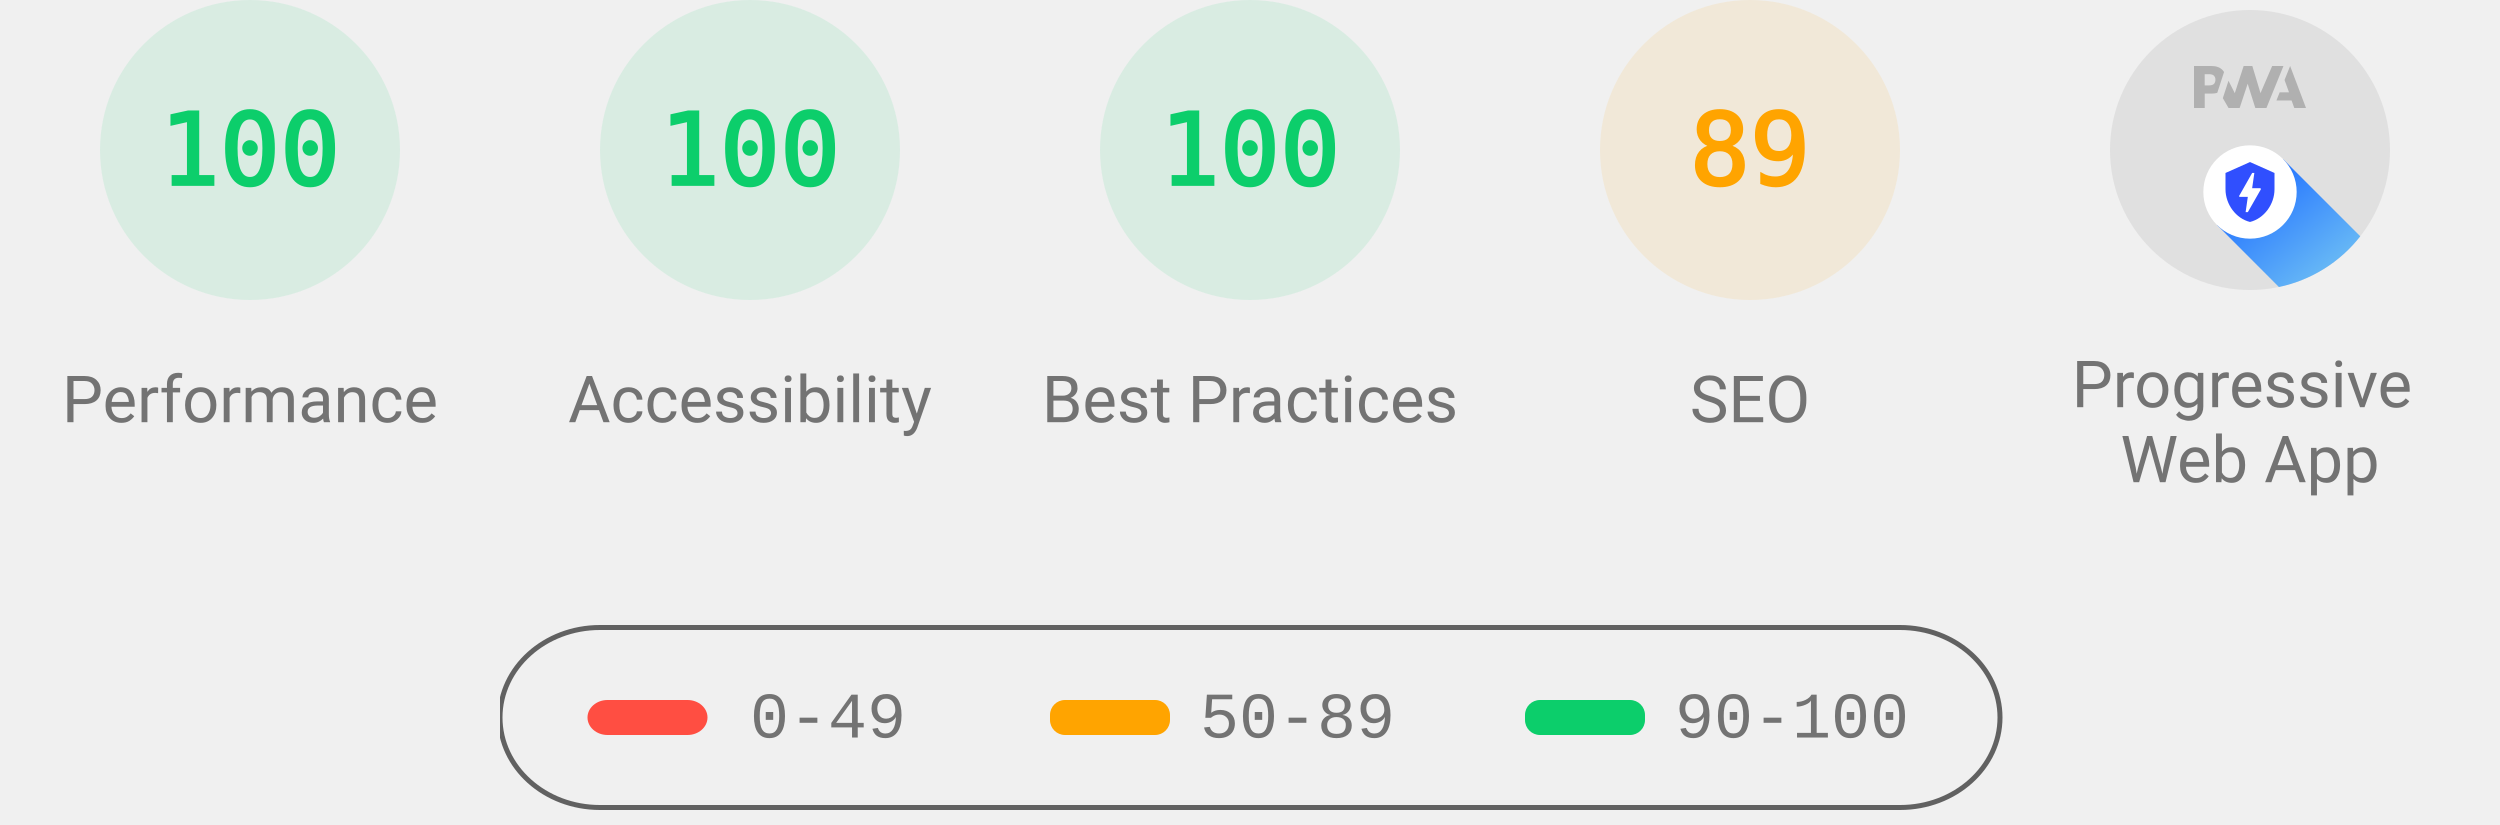
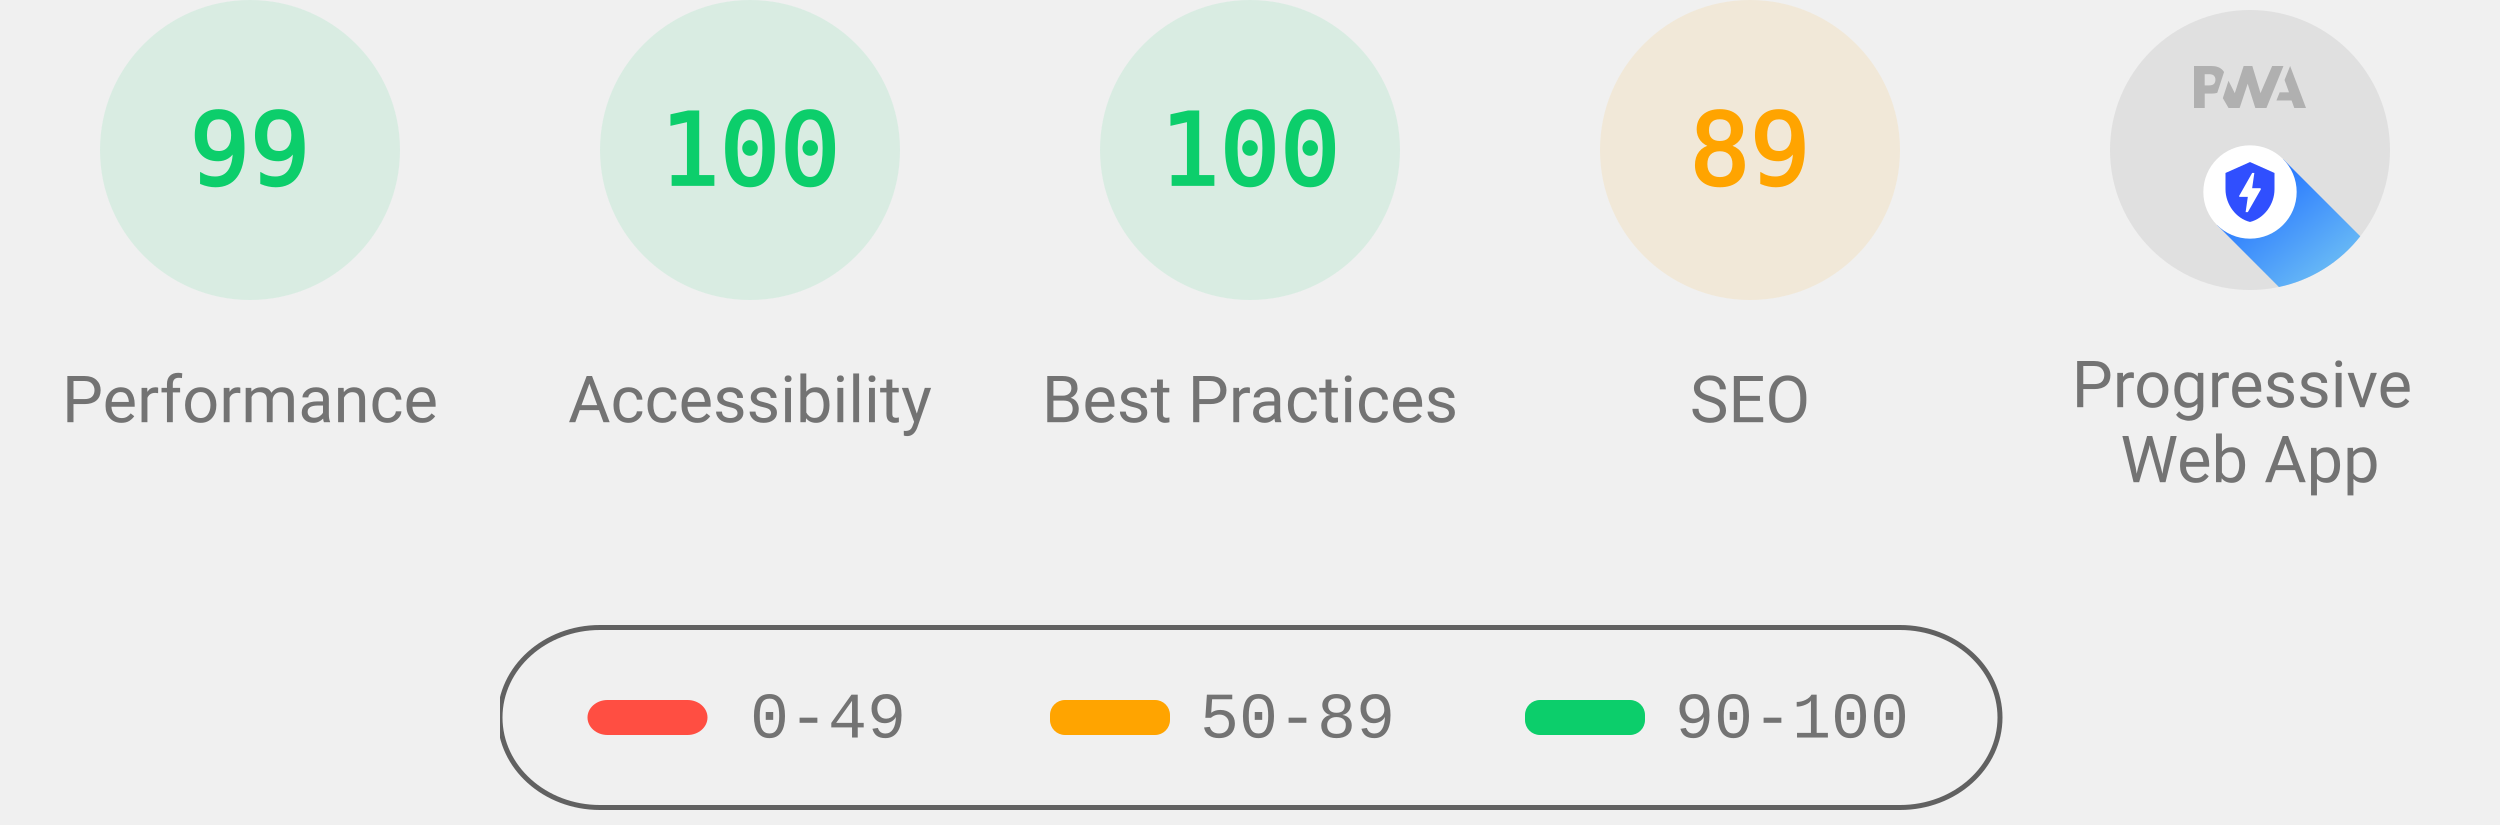
<svg xmlns="http://www.w3.org/2000/svg" class="theme--agnostic" fill="none" width="1000" height="330">
  <style>
			.gauge-base {
				opacity: 0.1
			}

			.gauge-arc {
				fill: none;
				animation-delay: 250ms;
				stroke-linecap: round;
				transform: rotate(-90deg);
				transform-origin: 100px 60px;
				animation: load-gauge 1s ease forwards
			}

			.guage-text {
				font-size: 40px;
				font-family: monospace;
				text-align: center
			}

			.guage-red {
				color: #ff4e42;
				fill: #ff4e42;
				stroke: #ff4e42
			}
			.guage-orange {
				color: #ffa400;
				fill: #ffa400;
				stroke: #ffa400
			}
			.guage-green {
				color: #0cce6b;
				fill: #0cce6b;
				stroke: #0cce6b
			}
			.theme--agnostic .guage-undefined {
				color: #5c5c5c;
				fill: #5c5c5c;
				stroke: #5c5c5c
			}
			.theme--light .guage-undefined {
				color: #1e1e1e;
				fill: #1e1e1e;
				stroke: #1e1e1e
			}
			.theme--dark .guage-undefined {
				color: #f5f5f5;
				fill: #f5f5f5;
				stroke: #f5f5f5
			}

			.guage-title {
				stroke: none;
				font-size: 26px;
				line-height: 26px;
				font-family: Roboto, Halvetica, Arial, sans-serif
			}
			.metric.guage-title {
				font-family: 'Courier New', Courier, monospace
			}
			.theme--agnostic .guage-title {
				color: #737373;
				fill: #737373
			}
			.theme--light .guage-title {
				color: #212121;
				fill: #212121
			}
			.theme--dark .guage-title {
				color: #f5f5f5;
				fill: #f5f5f5
			}

			@keyframes load-gauge {
				from {
					stroke-dasharray: 0 352.858
				}
			}
			.lh-gauge--pwa__disc {
				fill: #e0e0e0
			}
			.lh-gauge--pwa__logo {
				position: relative;
				fill: #b0b0b0
			}
			.lh-gauge--pwa__invisible {
				display: none
			}
			.lh-gauge--pwa__visible {
				display: inline
			}
			.guage-invisible {
				display: none
			}
			.lh-gauge--pwa__logo--primary-color {
				fill: #304ffe
			}
			.theme--agnostic .lh-gauge--pwa__logo--secondary-color {
				fill: #787878
			}
			.theme--light .lh-gauge--pwa__logo--secondary-color {
				fill: #3d3d3d
			}
			.theme--dark .lh-gauge--pwa__logo--secondary-color {
				fill: #d8b6b6
			}
			.theme--light #svg_2 {
				stroke: #00000022
			}
			.theme--agnostic #svg_2 {
				stroke: #616161
			}
			.theme--light #svg_2 {
				stroke: #00000022
			}
			.theme--dark #svg_2 {
				stroke: #f5f5f566
			}
		</style>
  <svg class="guage-div guage-perf guage-green" viewBox="0 0 200 200" width="200" height="200" x="0" y="0">
    <circle class="gauge-base" r="56" cx="100" cy="60" stroke-width="8" />
-     <circle class="gauge-arc guage-arc-1" r="56" cx="100" cy="60" stroke-width="8" style="stroke-dasharray: 351.858, 351.858;" />
-     <text class="guage-text" x="100px" y="60px" alignment-baseline="central" dominant-baseline="central" text-anchor="middle">100</text>
+     <circle class="gauge-arc guage-arc-1" r="56" cx="100" cy="60" stroke-width="8" style="stroke-dasharray: 348.339, 351.858;" />
+     <text class="guage-text" x="100px" y="60px" alignment-baseline="central" dominant-baseline="central" text-anchor="middle">99</text>
    <text class="guage-title" x="100px" y="160px" alignment-baseline="central" dominant-baseline="central" text-anchor="middle">Performance</text>
  </svg>,<svg class="guage-div guage-perf guage-green" viewBox="0 0 200 200" width="200" height="200" x="200" y="0">
    <circle class="gauge-base" r="56" cx="100" cy="60" stroke-width="8" />
    <circle class="gauge-arc guage-arc-1" r="56" cx="100" cy="60" stroke-width="8" style="stroke-dasharray: 351.858, 351.858;" />
    <text class="guage-text" x="100px" y="60px" alignment-baseline="central" dominant-baseline="central" text-anchor="middle">100</text>
    <text class="guage-title" x="100px" y="160px" alignment-baseline="central" dominant-baseline="central" text-anchor="middle">Accessibility</text>
  </svg>,<svg class="guage-div guage-perf guage-green" viewBox="0 0 200 200" width="200" height="200" x="400" y="0">
    <circle class="gauge-base" r="56" cx="100" cy="60" stroke-width="8" />
    <circle class="gauge-arc guage-arc-1" r="56" cx="100" cy="60" stroke-width="8" style="stroke-dasharray: 351.858, 351.858;" />
    <text class="guage-text" x="100px" y="60px" alignment-baseline="central" dominant-baseline="central" text-anchor="middle">100</text>
    <text class="guage-title" x="100px" y="160px" alignment-baseline="central" dominant-baseline="central" text-anchor="middle">Best Practices</text>
  </svg>,<svg class="guage-div guage-perf guage-orange" viewBox="0 0 200 200" width="200" height="200" x="600" y="0">
    <circle class="gauge-base" r="56" cx="100" cy="60" stroke-width="8" />
    <circle class="gauge-arc guage-arc-1" r="56" cx="100" cy="60" stroke-width="8" style="stroke-dasharray: 313.154, 351.858;" />
    <text class="guage-text" x="100px" y="60px" alignment-baseline="central" dominant-baseline="central" text-anchor="middle">89</text>
    <text class="guage-title" x="100px" y="160px" alignment-baseline="central" dominant-baseline="central" text-anchor="middle">SEO</text>
  </svg>,<svg class="guage-div guage-pwa" viewBox="0 0 200 200" width="200" height="200" x="800" y="0">
    <svg viewBox="0 0 60 60" width="112" height="112" x="44" y="4">
      <defs>
        <linearGradient id="lh-gauge--pwa__check-circle__gradient-0" x1="50%" y1="0%" x2="50%" y2="100%">
          <stop stop-color="#00C852" offset="0%" />
          <stop stop-color="#009688" offset="100%" />
        </linearGradient>
        <linearGradient id="lh-gauge--pwa__installable__shadow-gradient-0" x1="76.056%" x2="24.111%" y1="82.995%" y2="24.735%">
          <stop stop-color="#A5D6A7" offset="0%" />
          <stop stop-color="#80CBC4" offset="100%" />
        </linearGradient>
        <linearGradient id="lh-gauge--pwa__fast-reliable__shadow-gradient-0" x1="76.056%" y1="82.995%" x2="25.678%" y2="26.493%">
          <stop stop-color="#64B5F6" offset="0%" />
          <stop stop-color="#2979FF" offset="100%" />
        </linearGradient>
        <g id="lh-gauge--pwa__fast-reliable-badge-0">
          <circle fill="#FFFFFF" cx="10" cy="10" r="10" />
          <path fill="#304FFE" d="M10 3.58l5.25 2.34v3.5c0 3.23-2.24 6.26-5.25 7-3.01-.74-5.25-3.77-5.25-7v-3.5L10 3.58zm-.47 10.74l2.76-4.83.03-.07c.04-.08 0-.24-.22-.24h-1.64l.47-3.26h-.47l-2.7 4.77c-.02.01.05-.1-.04.05-.09.16-.1.31.18.31h1.63l-.47 3.27h.47z" />
        </g>
        <g id="lh-gauge--pwa__installable-badge-0">
          <circle fill="#FFFFFF" cx="10" cy="10" r="10" />
          <path fill="#009688" d="M10 4.167A5.835 5.835 0 0 0 4.167 10 5.835 5.835 0 0 0 10 15.833 5.835 5.835 0 0 0 15.833 10 5.835 5.835 0 0 0 10 4.167zm2.917 6.416h-2.334v2.334H9.417v-2.334H7.083V9.417h2.334V7.083h1.166v2.334h2.334v1.166z" />
        </g>
      </defs>
      <g stroke="none" fill-rule="nonzero">
        <circle class="lh-gauge--pwa__disc" cx="30" cy="30" r="30" />
        <g class="lh-gauge--pwa__logo">
          <path d="M35.66 19.39l.7-1.75h2L37.4 15 38.6 12l3.4 9h-2.51l-.58-1.61z" />
          <path d="M33.52 21l3.65-9h-2.42l-2.5 5.82L30.5 12h-1.86l-1.9 5.82-1.35-2.65-1.21 3.72L25.4 21h2.38l1.72-5.2 1.64 5.2z" />
          <path fill-rule="nonzero" d="M20.3 17.91h1.48c.45 0 .85-.05 1.2-.15l.39-1.18 1.07-3.3a2.64 2.64 0 0 0-.28-.37c-.55-.6-1.36-.91-2.42-.91H18v9h2.3V17.9zm1.96-3.84c.22.22.33.5.33.87 0 .36-.1.65-.29.87-.2.23-.59.35-1.15.35h-.86v-2.41h.87c.52 0 .89.1 1.1.32z" />
        </g>
        <rect class="lh-gauge--pwa__component lh-gauge--pwa__na-line lh-gauge--pwa__invisible" fill="#FFFFFF" x="20" y="32" width="20" height="4" rx="2" />
        <g class="lh-gauge--pwa__component lh-gauge--pwa__fast-reliable-badge lh-gauge--pwa__visible" transform="translate(20, 29)">
          <path fill="url(#lh-gauge--pwa__fast-reliable__shadow-gradient-0)" d="M33.63 19.49A30 30 0 0 1 16.2 30.36L3 17.14 17.14 3l16.49 16.49z" />
          <use href="#lh-gauge--pwa__fast-reliable-badge-0" />
        </g>
        <g class="lh-gauge--pwa__component lh-gauge--pwa__installable-badge lh-gauge--pwa__invisible" transform="translate(20, 29)">
          <path fill="url(#lh-gauge--pwa__installable__shadow-gradient-0)" d="M33.629 19.487c-4.272 5.453-10.391 9.39-17.415 10.869L3 17.142 17.142 3 33.63 19.487z" />
          <use href="#lh-gauge--pwa__installable-badge-0" />
        </g>
        <g class="lh-gauge--pwa__component lh-gauge--pwa__fast-reliable-installable-badges lh-gauge--pwa__invisible">
          <g transform="translate(8, 29)">
            <path fill="url(#lh-gauge--pwa__fast-reliable__shadow-gradient-0)" d="M16.321 30.463L3 17.143 17.142 3l22.365 22.365A29.864 29.864 0 0 1 22 31c-1.942 0-3.84-.184-5.679-.537z" />
            <use href="#lh-gauge--pwa__fast-reliable-badge-0" />
          </g>
          <g transform="translate(32, 29)">
            <path fill="url(#lh-gauge--pwa__installable__shadow-gradient-0)" d="M25.982 11.84a30.107 30.107 0 0 1-13.08 15.203L3 17.143 17.142 3l8.84 8.84z" />
            <use href="#lh-gauge--pwa__installable-badge-0" />
          </g>
        </g>
        <g class="lh-gauge--pwa__component lh-gauge--pwa__check-circle lh-gauge--pwa__invisible" transform="translate(18, 28)">
          <circle fill="#FFFFFF" cx="12" cy="12" r="12" />
          <path fill="url(#lh-gauge--pwa__check-circle__gradient-0)" d="M12 2a10 10 0 1 0 0 20 10 10 0 0 0 0-20zm-2 15l-5-5 1.41-1.41L10 14.17l7.59-7.59L19 8l-9 9z" />
        </g>
      </g>
    </svg>
    <text class="guage-title" y="160px" alignment-baseline="central" dominant-baseline="central" text-anchor="middle">
      <tspan x="100px" dy="-6px">Progressive</tspan>
      <tspan x="100px" dy="30px">Web App</tspan>
    </text>
  </svg>
  <svg width="604" height="76" x="200" y="250">
    <g>
      <rect fill="none" id="canvas_background" height="80" width="604" y="-1" x="-1" />
      <g display="none" overflow="visible" y="0" x="0" height="100%" width="100%" id="canvasGrid">
        <rect fill="url(#gridpattern)" stroke-width="0" y="0" x="0" height="100%" width="100%" />
      </g>
    </g>
    <g>
      <rect fill-opacity="0" stroke-width="2" rx="40" id="svg_2" height="72" width="600" y="1" x="0" fill="#000000" />
      <rect stroke="#000" rx="8" id="svg_3" height="14" width="48" y="30" x="35" stroke-opacity="null" stroke-width="0" fill="#ff4e42" />
      <rect stroke="#000" rx="6" id="svg_4" height="14" width="48" y="30" x="220" stroke-opacity="null" stroke-width="0" fill="#ffa400" />
      <rect stroke="#000" rx="6" id="svg_5" height="14" width="48" y="30" x="410" stroke-opacity="null" stroke-width="0" fill="#0cce6b" />
      <text class="metric guage-title" xml:space="preserve" text-anchor="start" font-size="26" id="svg_6" y="45" x="100" stroke-opacity="null" stroke-width="0" stroke="#000">0-49</text>
      <text class="metric guage-title" xml:space="preserve" text-anchor="start" font-size="26" id="svg_7" y="45" x="280" stroke-opacity="null" stroke-width="0" stroke="#000">50-89</text>
      <text class="metric guage-title" xml:space="preserve" text-anchor="start" font-size="26" id="svg_8" y="45" x="470" stroke-opacity="null" stroke-width="0" stroke="#000">90-100</text>
    </g>
  </svg>
</svg>
